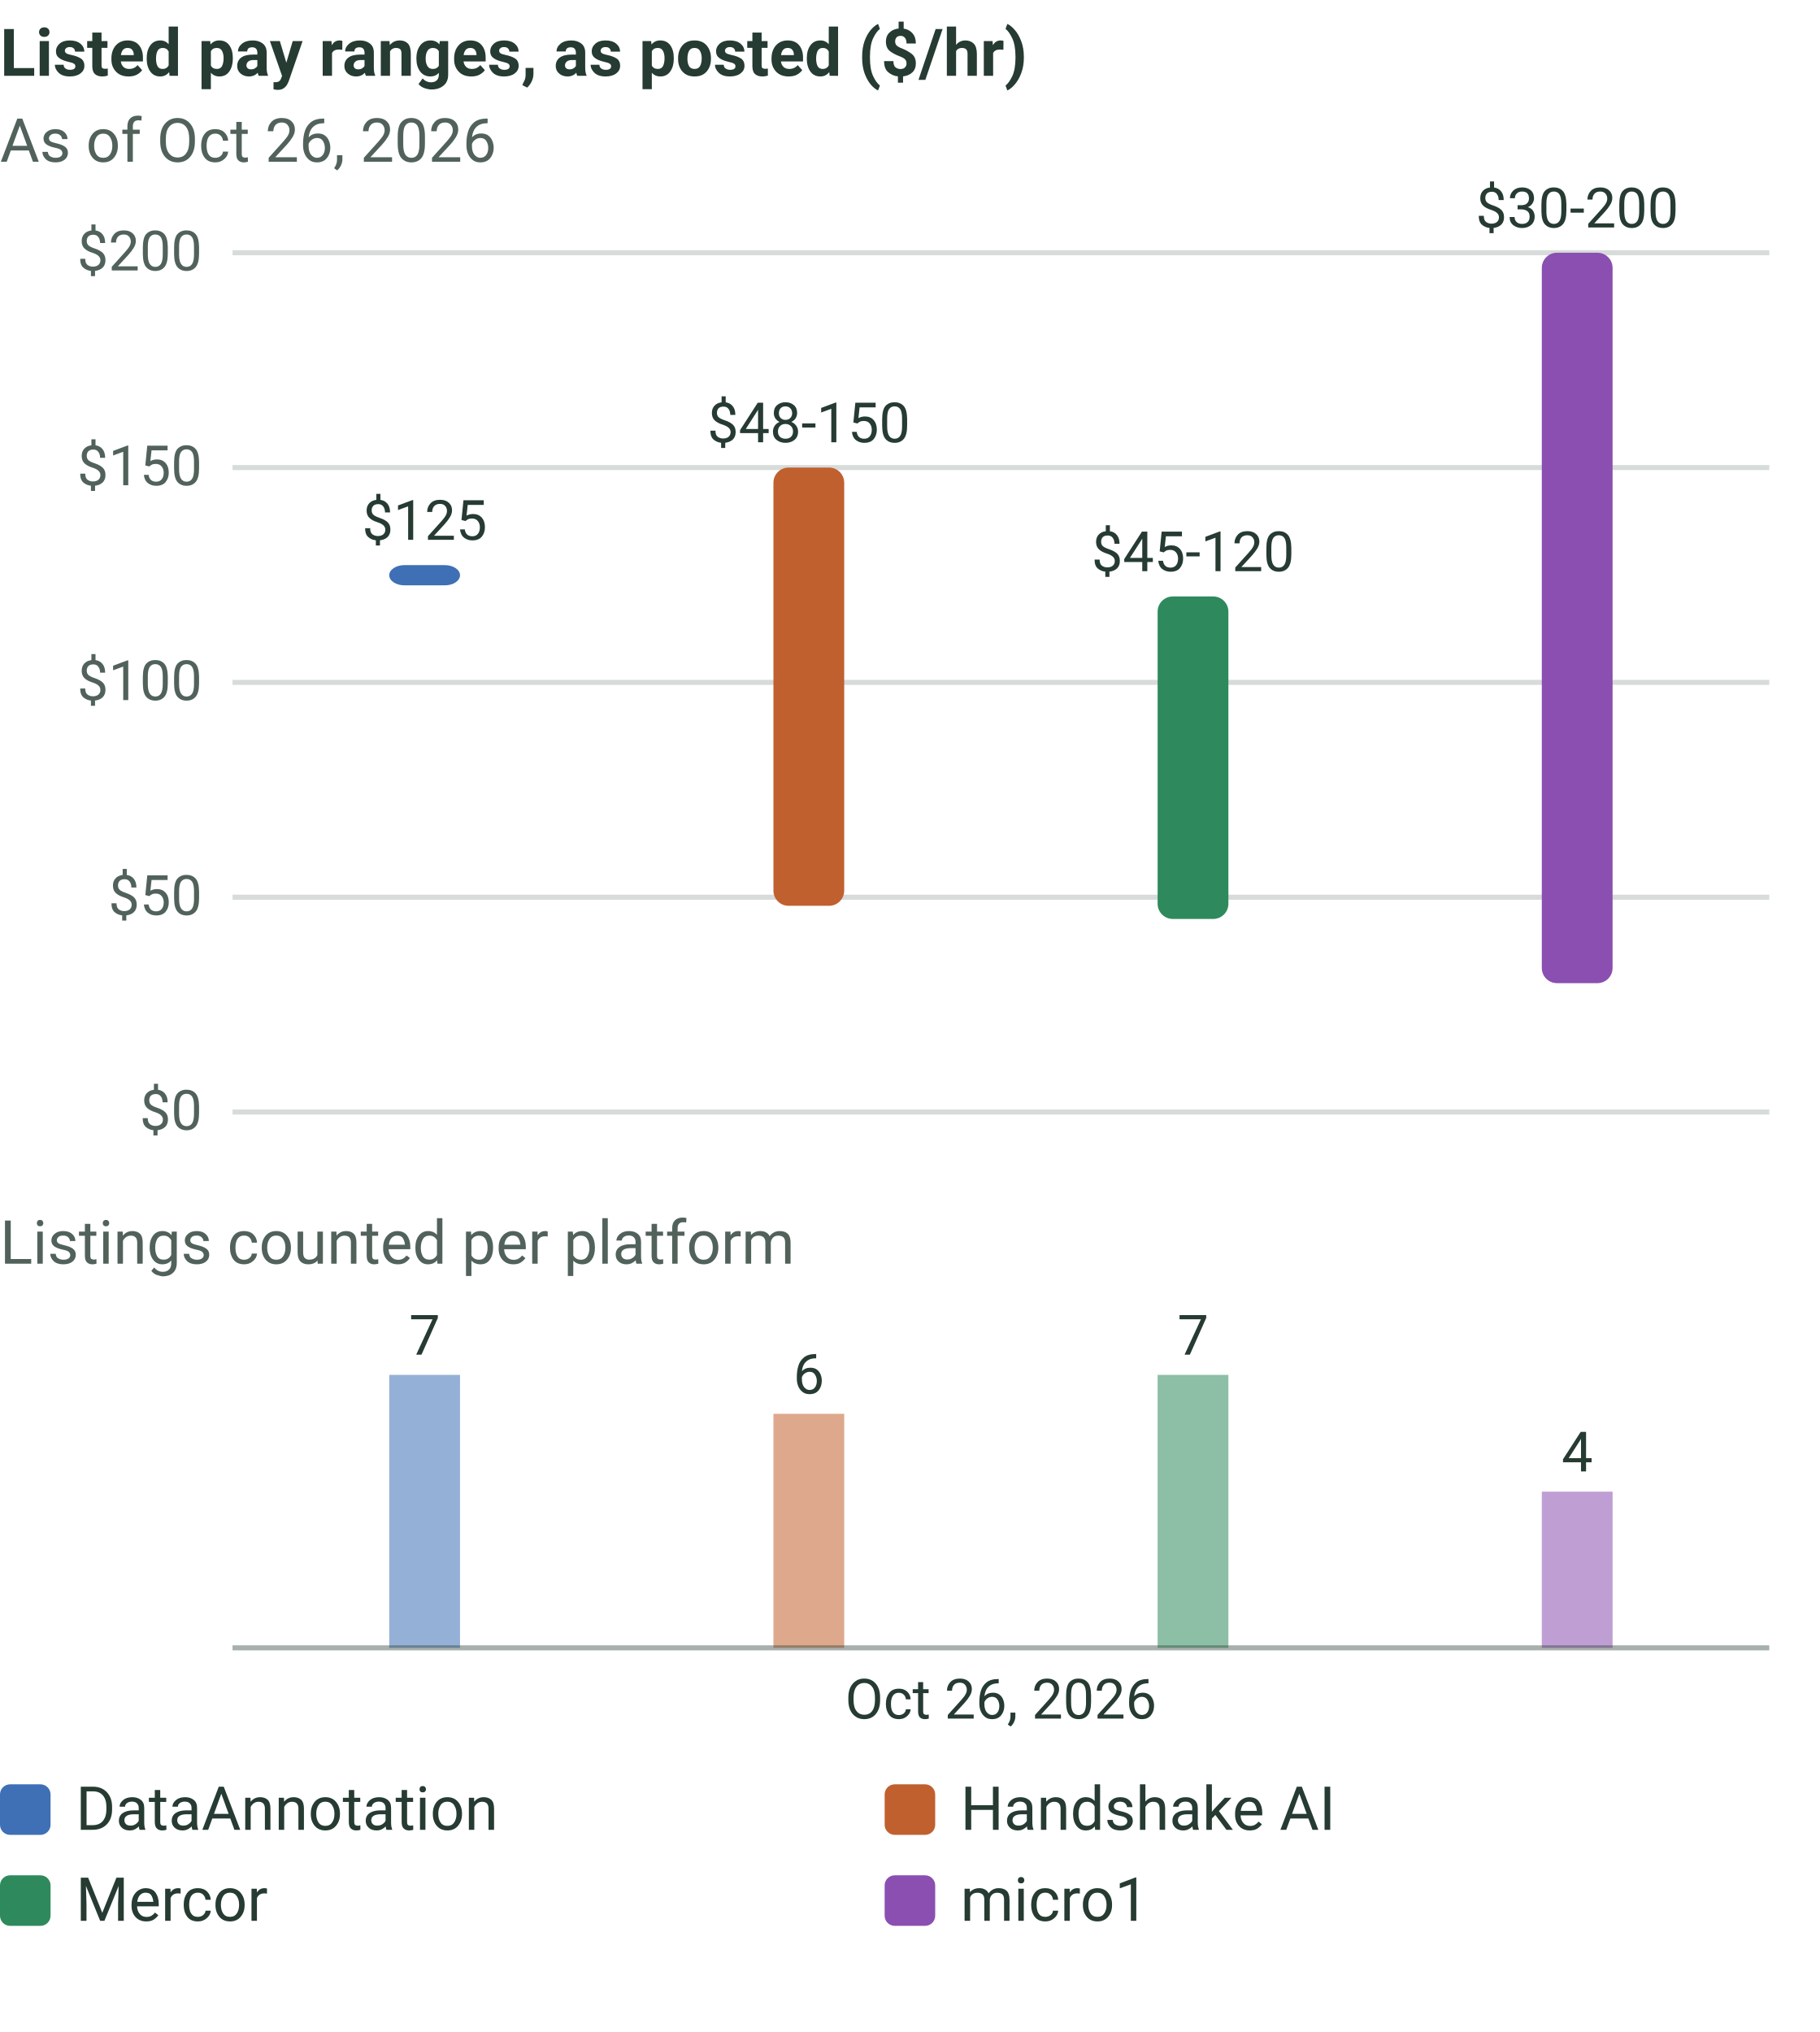
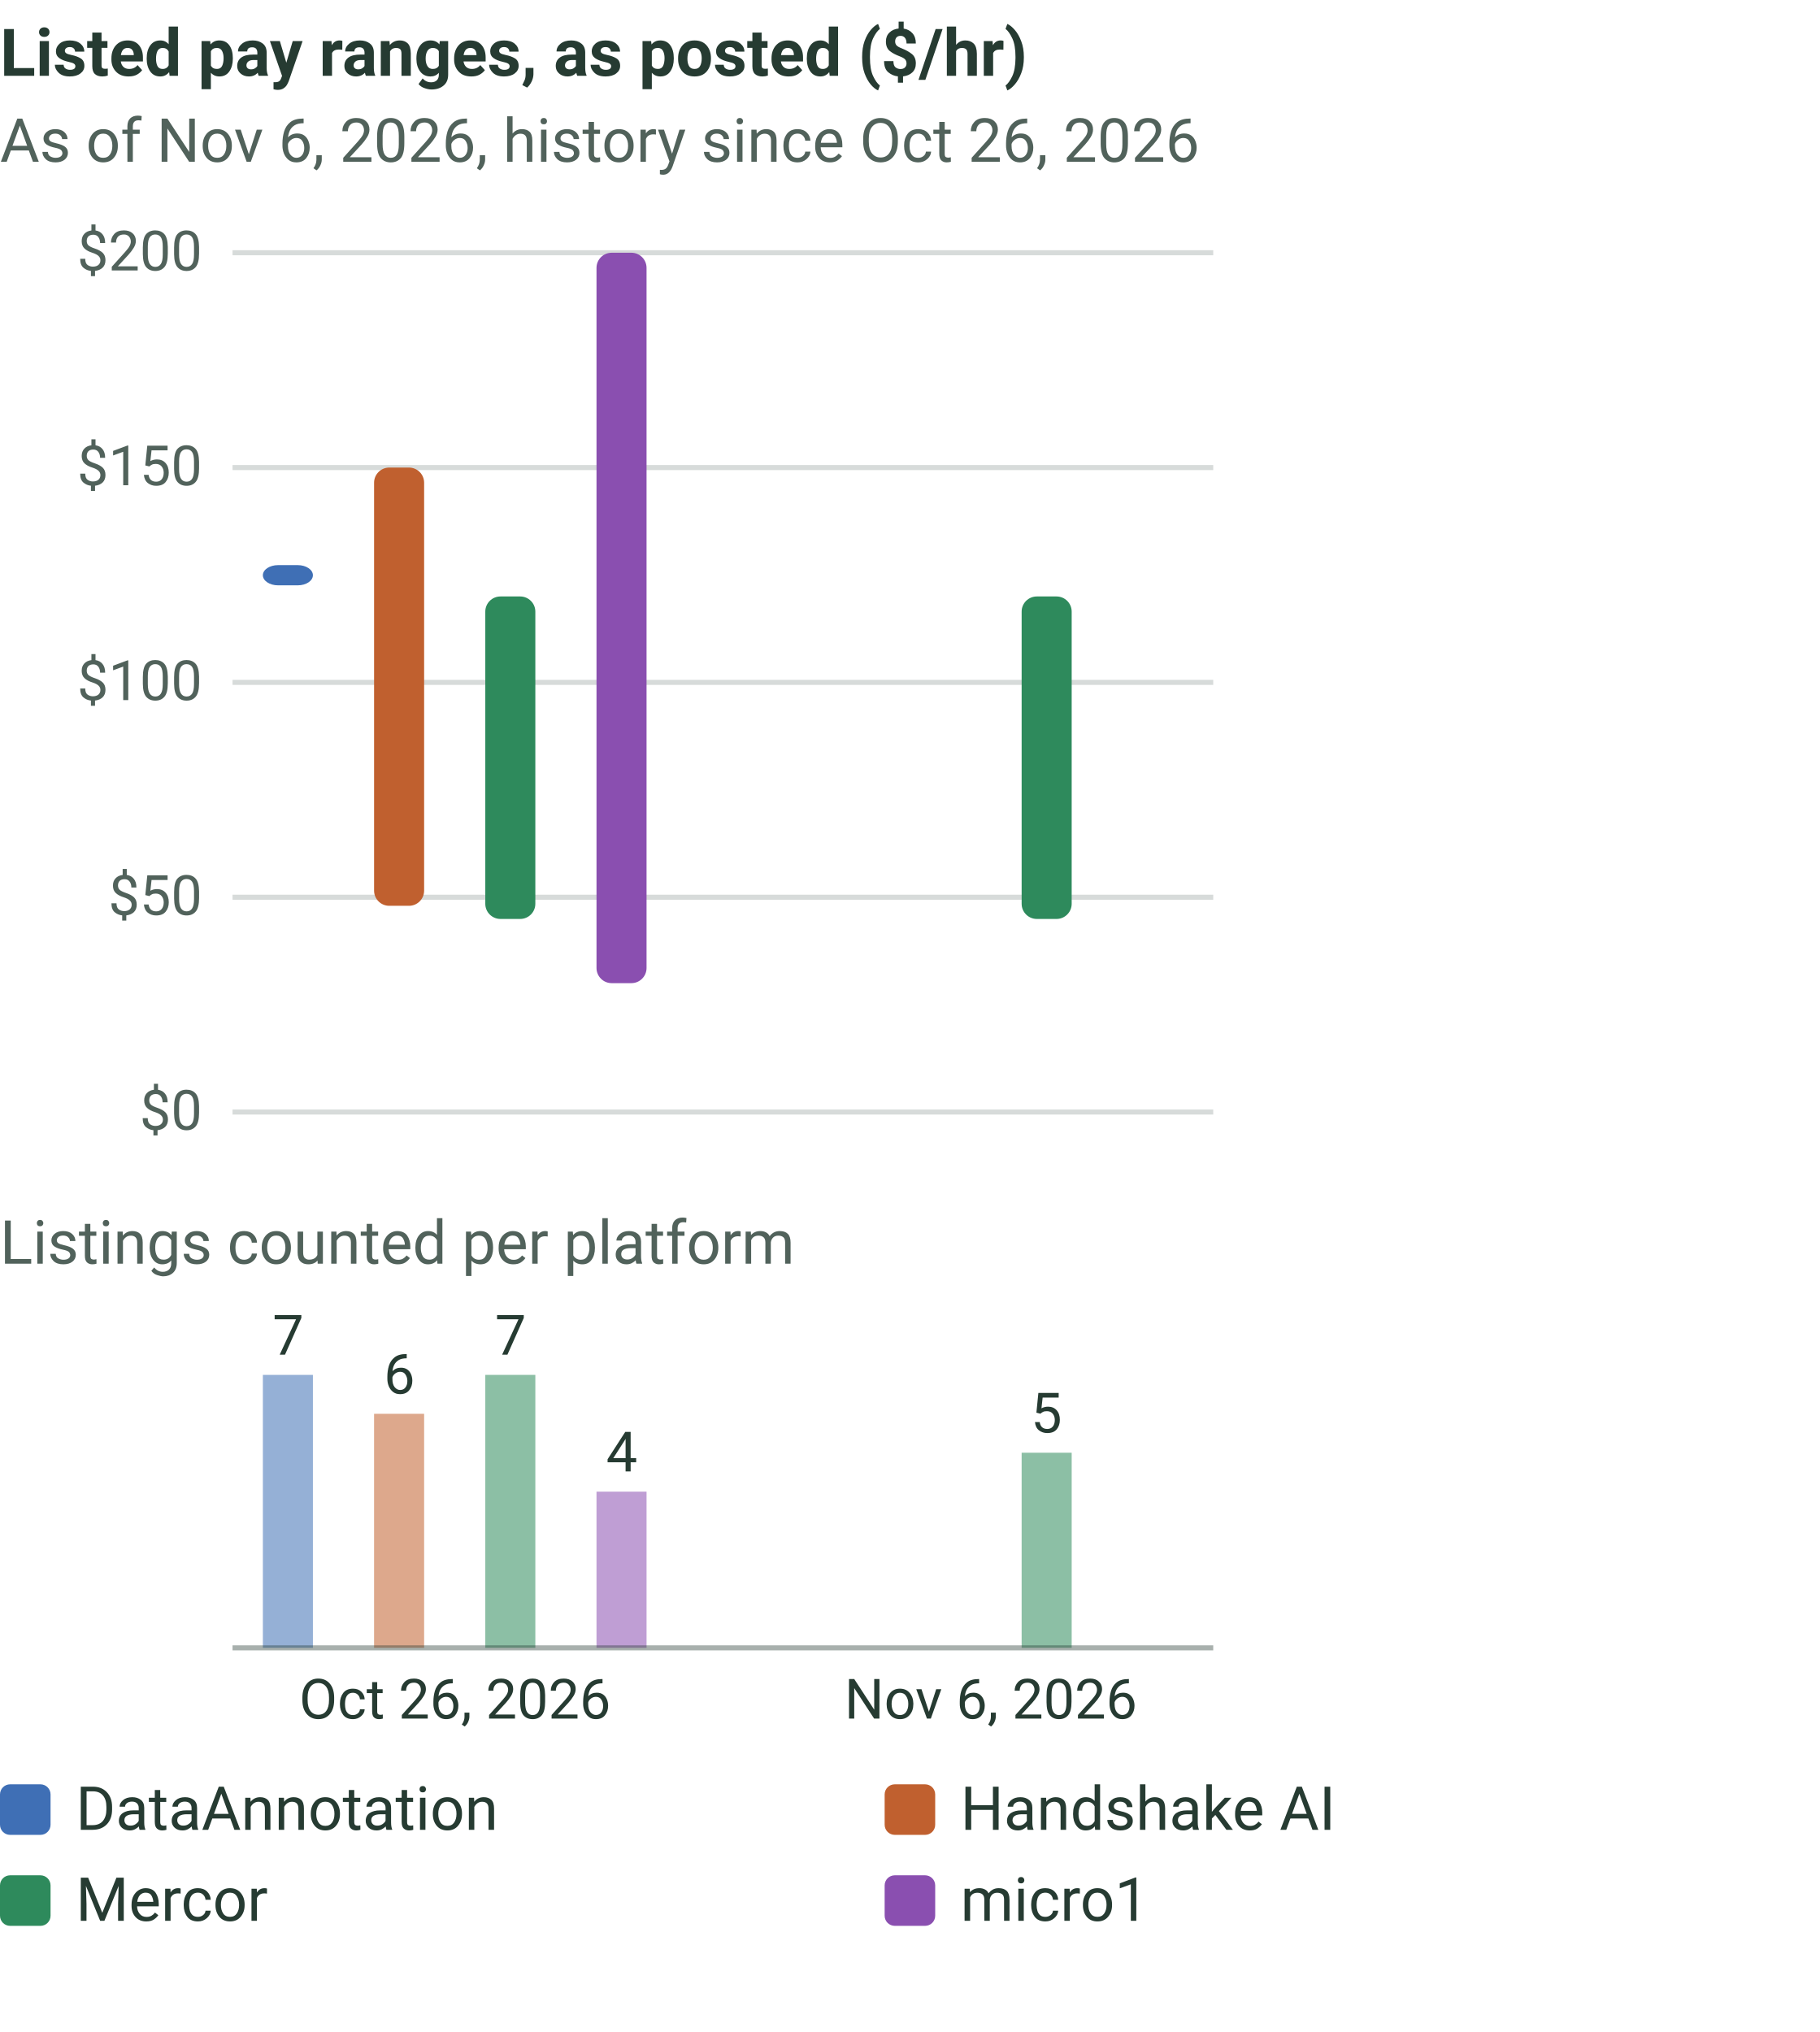
<svg xmlns="http://www.w3.org/2000/svg" class="pt-chart-svg" viewBox="0 0 360 402" width="100%" role="img" aria-labelledby="ptc-science-and-research-title ptc-science-and-research-desc" preserveAspectRatio="xMinYMin meet" font-family="system-ui, -apple-system, Segoe UI, Roboto, sans-serif" font-size="12" style="max-width:360px;height:auto;color:#263b32;background:#fffdf6">
  <text x="0" y="15" font-weight="700" font-size="13" fill="currentColor">Listed pay ranges, as posted ($/hr)</text>
-   <text x="0" y="32" font-size="12" fill="currentColor" opacity=".8">As of Oct 26, 2026</text>
-   <line x1="46" x2="350" y1="220.0" y2="220.0" stroke="currentColor" stroke-opacity=".18" />
+   <text x="0" y="32" font-size="12" fill="currentColor" opacity=".8">As of Nov 6, 2026, history since Oct 26, 2026</text>
+   <line x1="46" x2="240" y1="220.0" y2="220.0" stroke="currentColor" stroke-opacity=".18" />
  <text x="40" y="223.5" text-anchor="end" font-size="11" fill="currentColor" opacity=".8">$0</text>
-   <line x1="46" x2="350" y1="177.5" y2="177.5" stroke="currentColor" stroke-opacity=".18" />
+   <line x1="46" x2="240" y1="177.5" y2="177.5" stroke="currentColor" stroke-opacity=".18" />
  <text x="40" y="181.0" text-anchor="end" font-size="11" fill="currentColor" opacity=".8">$50</text>
-   <line x1="46" x2="350" y1="135.0" y2="135.0" stroke="currentColor" stroke-opacity=".18" />
+   <line x1="46" x2="240" y1="135.0" y2="135.0" stroke="currentColor" stroke-opacity=".18" />
  <text x="40" y="138.5" text-anchor="end" font-size="11" fill="currentColor" opacity=".8">$100</text>
-   <line x1="46" x2="350" y1="92.5" y2="92.5" stroke="currentColor" stroke-opacity=".18" />
+   <line x1="46" x2="240" y1="92.5" y2="92.5" stroke="currentColor" stroke-opacity=".18" />
  <text x="40" y="96.0" text-anchor="end" font-size="11" fill="currentColor" opacity=".8">$150</text>
-   <line x1="46" x2="350" y1="50.0" y2="50.0" stroke="currentColor" stroke-opacity=".18" />
+   <line x1="46" x2="240" y1="50.0" y2="50.0" stroke="currentColor" stroke-opacity=".18" />
  <text x="40" y="53.5" text-anchor="end" font-size="11" fill="currentColor" opacity=".8">$200</text>
-   <rect x="77.0" y="111.8" width="14.0" height="4.0" rx="3" fill="#3f6fb5" />
-   <text x="84.0" y="106.8" text-anchor="middle" font-size="11" fill="currentColor">$125</text>
-   <rect x="77.0" y="272.0" width="14.0" height="54.0" fill="#3f6fb5" fill-opacity=".55" />
-   <text x="84.0" y="268.0" text-anchor="middle" font-size="11" fill="currentColor">7</text>
-   <rect x="153.0" y="92.5" width="14.0" height="86.7" rx="3" fill="#c0602f" />
-   <text x="160.0" y="87.5" text-anchor="middle" font-size="11" fill="currentColor">$48-150</text>
-   <rect x="153.0" y="279.7" width="14.0" height="46.3" fill="#c0602f" fill-opacity=".55" />
-   <text x="160.0" y="275.7" text-anchor="middle" font-size="11" fill="currentColor">6</text>
-   <rect x="229.0" y="118.0" width="14.0" height="63.8" rx="3" fill="#2e8a5c" />
-   <text x="236.0" y="113.0" text-anchor="middle" font-size="11" fill="currentColor">$45-120</text>
-   <rect x="229.0" y="272.0" width="14.0" height="54.0" fill="#2e8a5c" fill-opacity=".55" />
-   <text x="236.0" y="268.0" text-anchor="middle" font-size="11" fill="currentColor">7</text>
-   <rect x="305.0" y="50.0" width="14.0" height="144.5" rx="3" fill="#8a4fb0" />
-   <text x="312.0" y="45.0" text-anchor="middle" font-size="11" fill="currentColor">$30-200</text>
-   <rect x="305.0" y="295.1" width="14.0" height="30.9" fill="#8a4fb0" fill-opacity=".55" />
-   <text x="312.0" y="291.1" text-anchor="middle" font-size="11" fill="currentColor">4</text>
-   <text x="198.0" y="340" text-anchor="middle" font-size="11" fill="currentColor">Oct 26, 2026</text>
-   <line x1="46" x2="350" y1="326" y2="326" stroke="currentColor" stroke-opacity=".4" />
+   <rect x="52.0" y="111.8" width="9.9" height="4.0" rx="3" fill="#3f6fb5" />
+   <rect x="52.0" y="272.0" width="9.9" height="54.0" fill="#3f6fb5" fill-opacity=".55" />
+   <text x="57.0" y="268.0" text-anchor="middle" font-size="11" fill="currentColor">7</text>
+   <rect x="74.0" y="92.5" width="9.9" height="86.7" rx="3" fill="#c0602f" />
+   <rect x="74.0" y="279.7" width="9.9" height="46.3" fill="#c0602f" fill-opacity=".55" />
+   <text x="79.0" y="275.7" text-anchor="middle" font-size="11" fill="currentColor">6</text>
+   <rect x="96.0" y="118.0" width="9.9" height="63.8" rx="3" fill="#2e8a5c" />
+   <rect x="96.0" y="272.0" width="9.9" height="54.0" fill="#2e8a5c" fill-opacity=".55" />
+   <text x="101.0" y="268.0" text-anchor="middle" font-size="11" fill="currentColor">7</text>
+   <rect x="118.0" y="50.0" width="9.9" height="144.5" rx="3" fill="#8a4fb0" />
+   <rect x="118.0" y="295.1" width="9.9" height="30.9" fill="#8a4fb0" fill-opacity=".55" />
+   <text x="123.0" y="291.1" text-anchor="middle" font-size="11" fill="currentColor">4</text>
+   <text x="90.0" y="340" text-anchor="middle" font-size="11" fill="currentColor">Oct 26, 2026</text>
+   <rect x="202.1" y="118.0" width="9.9" height="63.8" rx="3" fill="#2e8a5c" />
+   <rect x="202.1" y="287.4" width="9.9" height="38.6" fill="#2e8a5c" fill-opacity=".55" />
+   <text x="207.0" y="283.4" text-anchor="middle" font-size="11" fill="currentColor">5</text>
+   <text x="196.0" y="340" text-anchor="middle" font-size="11" fill="currentColor">Nov 6, 2026</text>
+   <line x1="46" x2="240" y1="326" y2="326" stroke="currentColor" stroke-opacity=".4" />
  <text x="0" y="250" font-size="12" fill="currentColor" opacity=".8">Listings counted per platform</text>
  <rect x="0" y="353" width="10" height="10" rx="2" fill="#3f6fb5" />
  <text x="15" y="362" font-size="12" fill="currentColor">DataAnnotation</text>
  <rect x="175" y="353" width="10" height="10" rx="2" fill="#c0602f" />
  <text x="190" y="362" font-size="12" fill="currentColor">Handshake AI</text>
  <rect x="0" y="371" width="10" height="10" rx="2" fill="#2e8a5c" />
  <text x="15" y="380" font-size="12" fill="currentColor">Mercor</text>
  <rect x="175" y="371" width="10" height="10" rx="2" fill="#8a4fb0" />
  <text x="190" y="380" font-size="12" fill="currentColor">micro1</text>
</svg>
